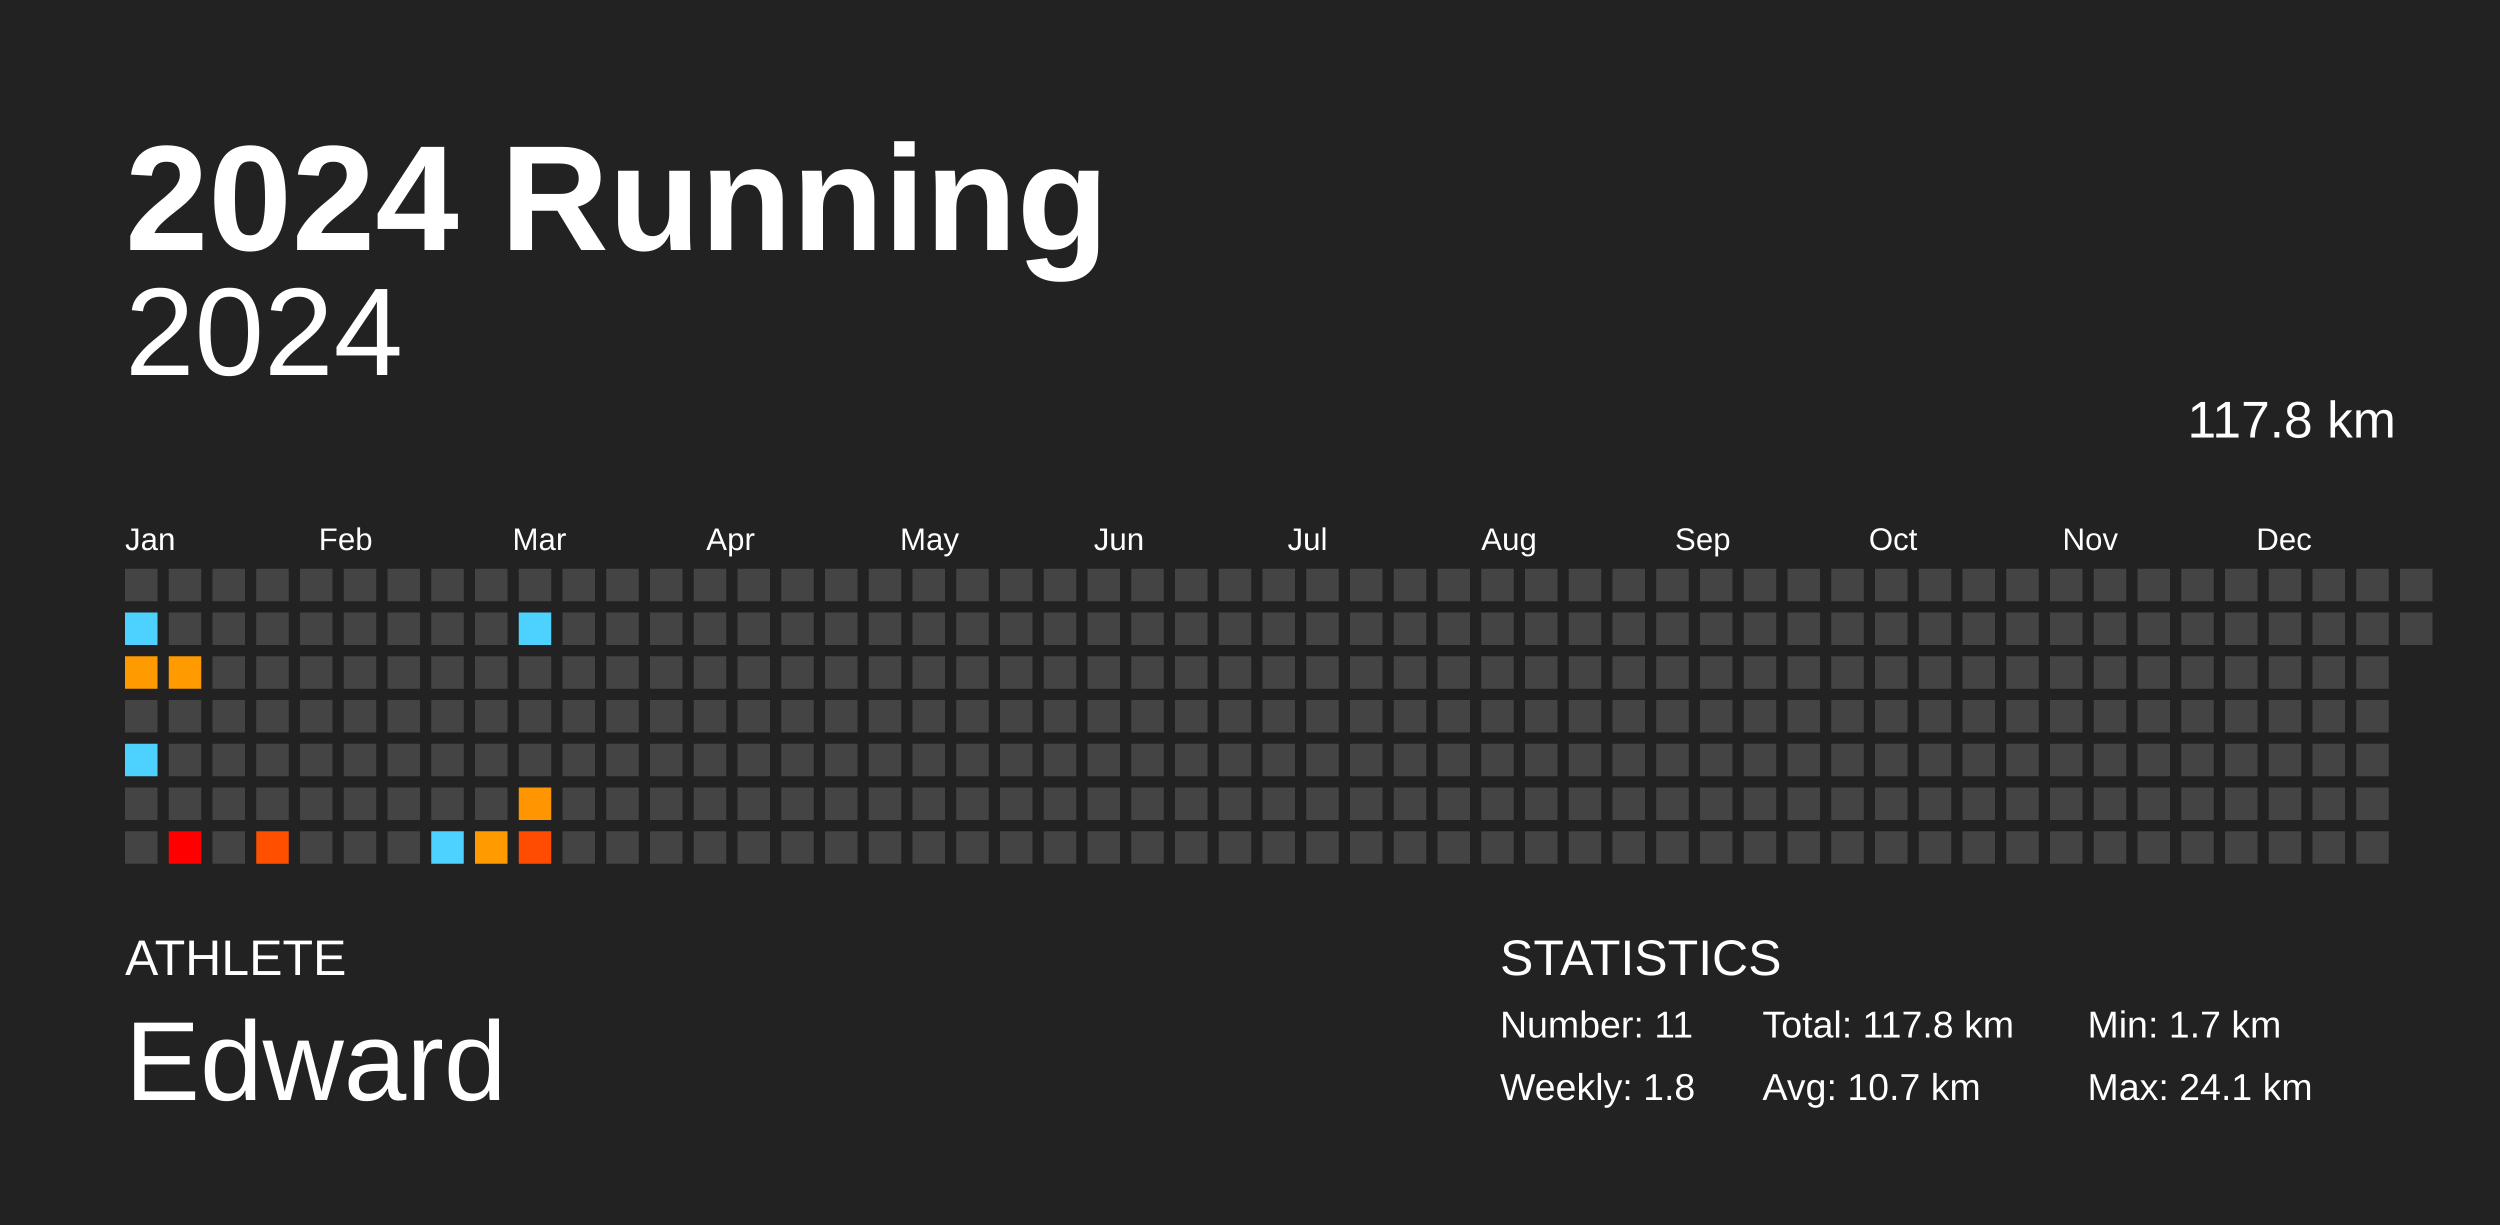
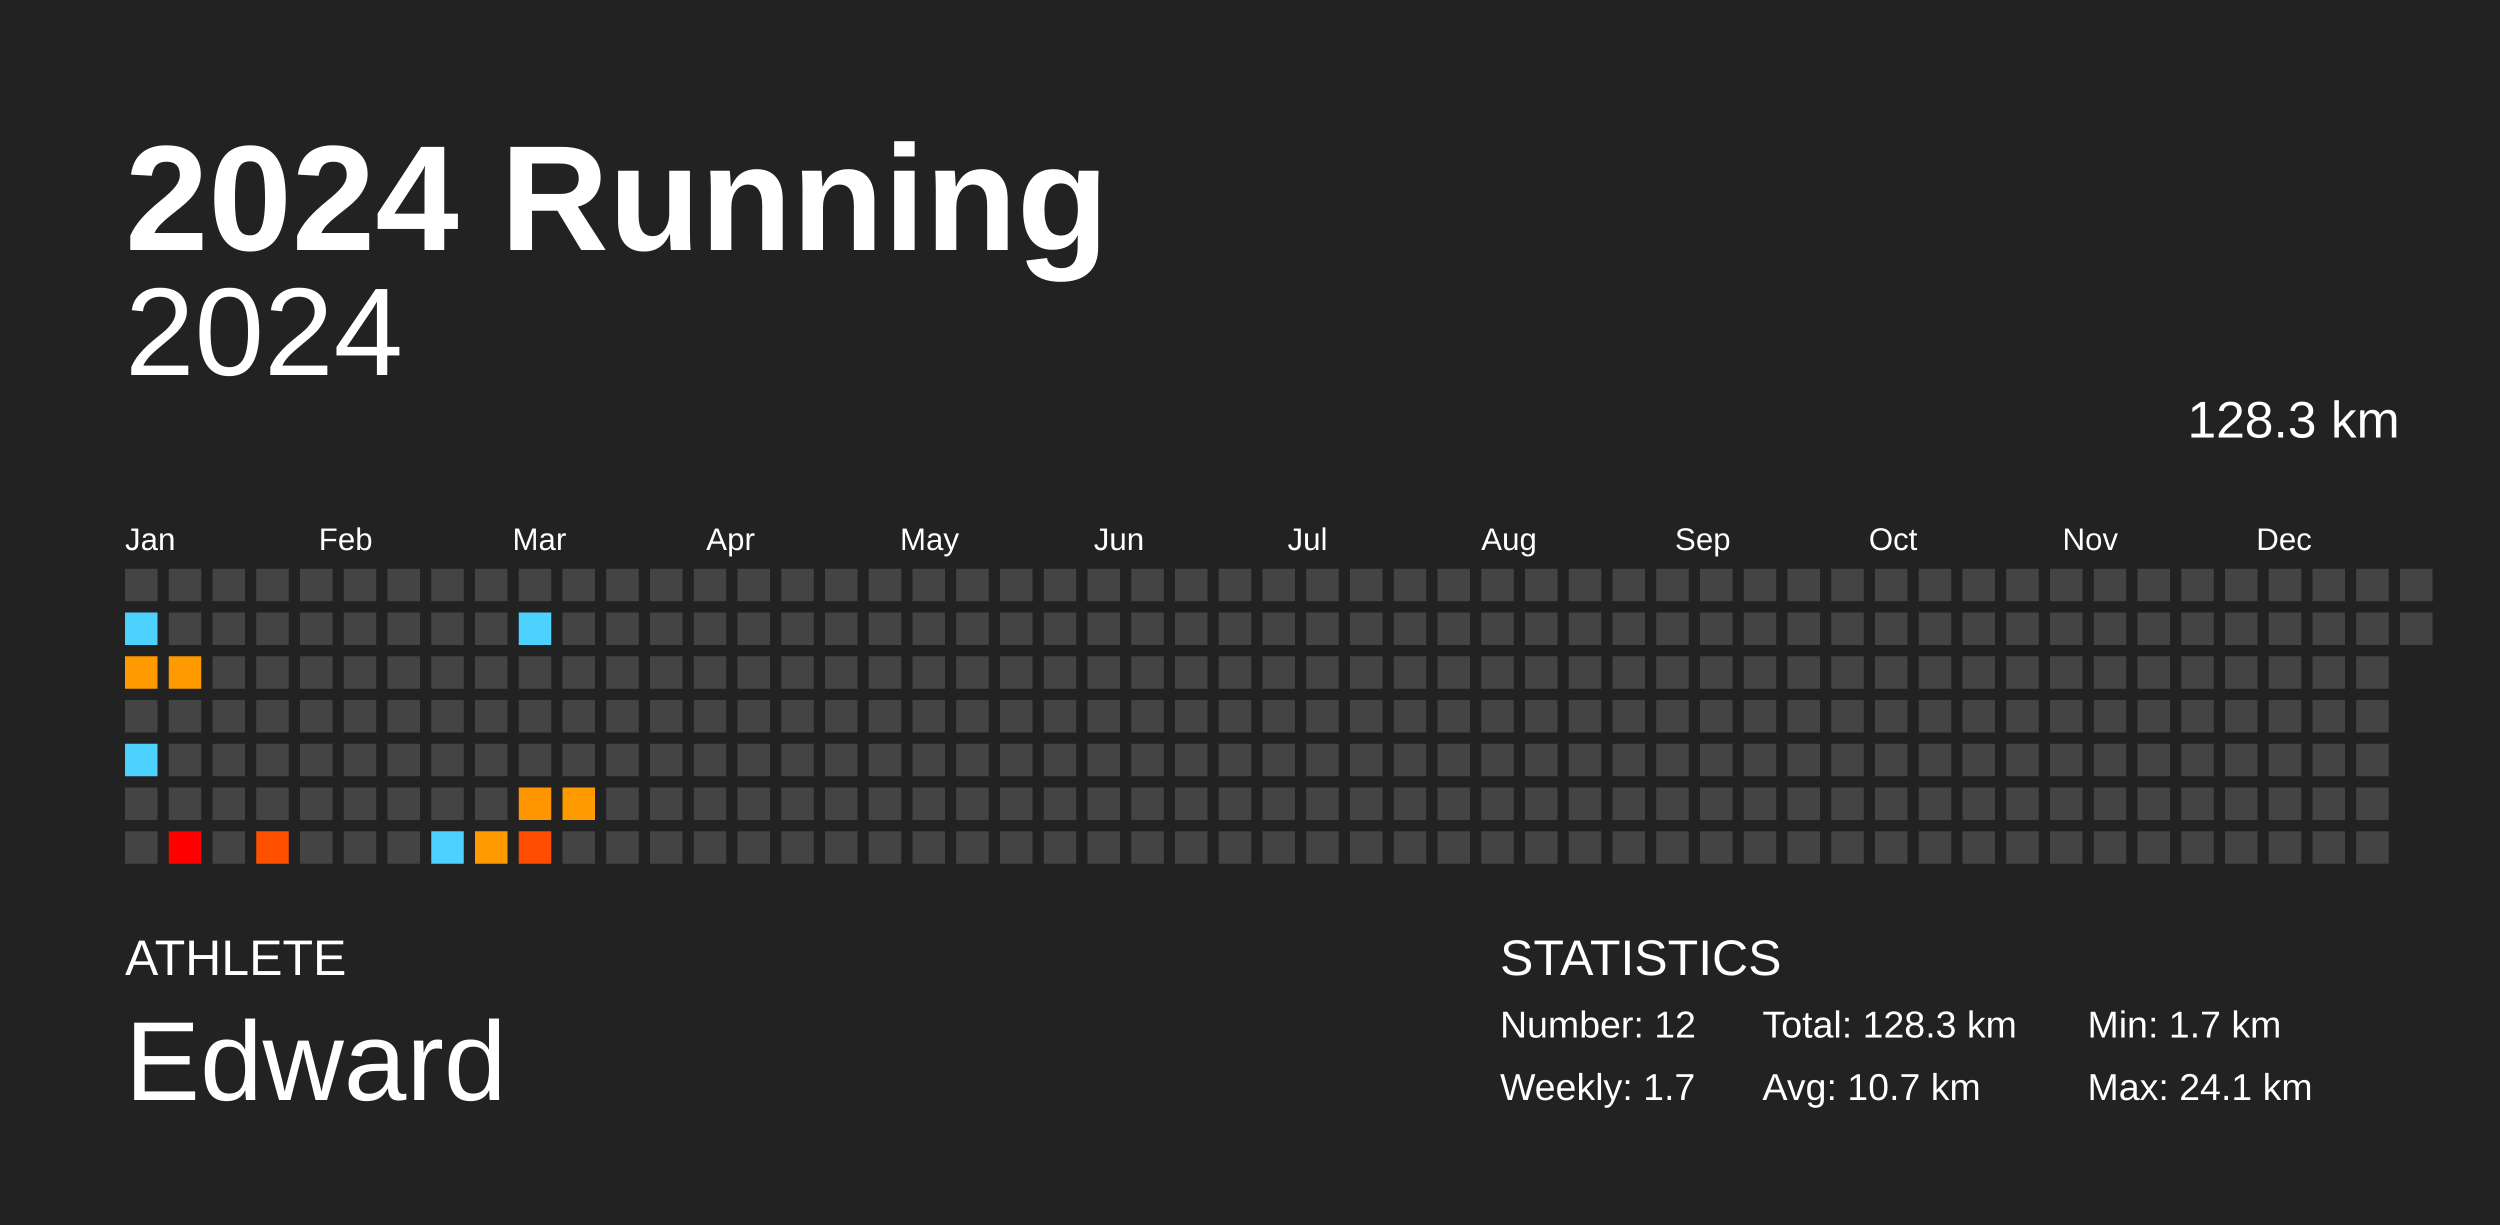
<svg xmlns="http://www.w3.org/2000/svg" baseProfile="full" height="98mm" version="1.1" viewBox="0,0,200,98" width="200mm">
  <defs />
  <rect fill="#222222" height="98" width="200" x="0" y="0" />
  <text fill="#FFFFFF" style="font-size:12px; font-family:Arial; font-weight:bold;" x="10" y="20">2024 Running</text>
  <text fill="#FFFFFF" style="font-size:4px; font-family:Arial" x="10" y="78">ATHLETE</text>
  <text fill="#FFFFFF" style="font-size:9px; font-family:Arial" x="10" y="88">Edward</text>
  <text fill="#FFFFFF" style="font-size:4px; font-family:Arial" x="120" y="78">STATISTICS</text>
-   <text fill="#FFFFFF" style="font-size:3px; font-family:Arial" x="120" y="83">Number: 11</text>
-   <text fill="#FFFFFF" style="font-size:3px; font-family:Arial" x="120" y="88">Weekly: 1.8</text>
-   <text fill="#FFFFFF" style="font-size:3px; font-family:Arial" x="141" y="83">Total: 117.8 km</text>
+   <text fill="#FFFFFF" style="font-size:3px; font-family:Arial" x="120" y="83">Number: 12</text>
+   <text fill="#FFFFFF" style="font-size:3px; font-family:Arial" x="120" y="88">Weekly: 1.7</text>
+   <text fill="#FFFFFF" style="font-size:3px; font-family:Arial" x="141" y="83">Total: 128.3 km</text>
  <text fill="#FFFFFF" style="font-size:3px; font-family:Arial" x="141" y="88">Avg: 10.7 km</text>
  <text fill="#FFFFFF" style="font-size:3px; font-family:Arial" x="167" y="83">Min: 1.7 km</text>
  <text fill="#FFFFFF" style="font-size:3px; font-family:Arial" x="167" y="88">Max: 24.1 km</text>
  <text alignment-baseline="hanging" fill="#FFFFFF" style="font-size:10.0px; font-family:Arial;" x="10" y="30">2024</text>
-   <text alignment-baseline="hanging" fill="#FFFFFF" style="font-size:4.125px; font-family:Arial;" x="175" y="35">117.8 km</text>
+   <text alignment-baseline="hanging" fill="#FFFFFF" style="font-size:4.125px; font-family:Arial;" x="175" y="35">128.3 km</text>
  <text fill="#FFFFFF" style="font-size:2.5px; font-family:Arial" x="10.0" y="44">Jan</text>
  <text fill="#FFFFFF" style="font-size:2.5px; font-family:Arial" x="25.5" y="44">Feb</text>
  <text fill="#FFFFFF" style="font-size:2.5px; font-family:Arial" x="41.0" y="44">Mar</text>
  <text fill="#FFFFFF" style="font-size:2.5px; font-family:Arial" x="56.5" y="44">Apr</text>
  <text fill="#FFFFFF" style="font-size:2.5px; font-family:Arial" x="72.0" y="44">May</text>
  <text fill="#FFFFFF" style="font-size:2.5px; font-family:Arial" x="87.5" y="44">Jun</text>
  <text fill="#FFFFFF" style="font-size:2.5px; font-family:Arial" x="103.0" y="44">Jul</text>
  <text fill="#FFFFFF" style="font-size:2.5px; font-family:Arial" x="118.5" y="44">Aug</text>
  <text fill="#FFFFFF" style="font-size:2.5px; font-family:Arial" x="134.0" y="44">Sep</text>
  <text fill="#FFFFFF" style="font-size:2.5px; font-family:Arial" x="149.5" y="44">Oct</text>
  <text fill="#FFFFFF" style="font-size:2.5px; font-family:Arial" x="165.0" y="44">Nov</text>
  <text fill="#FFFFFF" style="font-size:2.5px; font-family:Arial" x="180.5" y="44">Dec</text>
  <rect fill="#444444" height="2.6" width="2.6" x="10.0" y="45.5" />
  <rect fill="#4dd2ff" height="2.6" width="2.6" x="10.0" y="49.0" />
  <rect fill="#ff9b00" height="2.6" width="2.6" x="10.0" y="52.5" />
  <rect fill="#444444" height="2.6" width="2.6" x="10.0" y="56.0" />
  <rect fill="#4dd2ff" height="2.6" width="2.6" x="10.0" y="59.5" />
  <rect fill="#444444" height="2.6" width="2.6" x="10.0" y="63.0" />
  <rect fill="#444444" height="2.6" width="2.6" x="10.0" y="66.5" />
  <rect fill="#444444" height="2.6" width="2.6" x="13.5" y="45.5" />
  <rect fill="#444444" height="2.6" width="2.6" x="13.5" y="49.0" />
  <rect fill="#ff9b00" height="2.6" width="2.6" x="13.5" y="52.5" />
  <rect fill="#444444" height="2.6" width="2.6" x="13.5" y="56.0" />
  <rect fill="#444444" height="2.6" width="2.6" x="13.5" y="59.5" />
  <rect fill="#444444" height="2.6" width="2.6" x="13.5" y="63.0" />
  <rect fill="red" height="2.6" width="2.6" x="13.5" y="66.5" />
  <rect fill="#444444" height="2.6" width="2.6" x="17.0" y="45.5" />
  <rect fill="#444444" height="2.6" width="2.6" x="17.0" y="49.0" />
  <rect fill="#444444" height="2.6" width="2.6" x="17.0" y="52.5" />
  <rect fill="#444444" height="2.6" width="2.6" x="17.0" y="56.0" />
  <rect fill="#444444" height="2.6" width="2.6" x="17.0" y="59.5" />
  <rect fill="#444444" height="2.6" width="2.6" x="17.0" y="63.0" />
  <rect fill="#444444" height="2.6" width="2.6" x="17.0" y="66.5" />
  <rect fill="#444444" height="2.6" width="2.6" x="20.5" y="45.5" />
  <rect fill="#444444" height="2.6" width="2.6" x="20.5" y="49.0" />
  <rect fill="#444444" height="2.6" width="2.6" x="20.5" y="52.5" />
  <rect fill="#444444" height="2.6" width="2.6" x="20.5" y="56.0" />
  <rect fill="#444444" height="2.6" width="2.6" x="20.5" y="59.5" />
  <rect fill="#444444" height="2.6" width="2.6" x="20.5" y="63.0" />
  <rect fill="#ff5000" height="2.6" width="2.6" x="20.5" y="66.5" />
  <rect fill="#444444" height="2.6" width="2.6" x="24.0" y="45.5" />
  <rect fill="#444444" height="2.6" width="2.6" x="24.0" y="49.0" />
  <rect fill="#444444" height="2.6" width="2.6" x="24.0" y="52.5" />
  <rect fill="#444444" height="2.6" width="2.6" x="24.0" y="56.0" />
  <rect fill="#444444" height="2.6" width="2.6" x="24.0" y="59.5" />
  <rect fill="#444444" height="2.6" width="2.6" x="24.0" y="63.0" />
  <rect fill="#444444" height="2.6" width="2.6" x="24.0" y="66.5" />
  <rect fill="#444444" height="2.6" width="2.6" x="27.5" y="45.5" />
  <rect fill="#444444" height="2.6" width="2.6" x="27.5" y="49.0" />
  <rect fill="#444444" height="2.6" width="2.6" x="27.5" y="52.5" />
  <rect fill="#444444" height="2.6" width="2.6" x="27.5" y="56.0" />
  <rect fill="#444444" height="2.6" width="2.6" x="27.5" y="59.5" />
  <rect fill="#444444" height="2.6" width="2.6" x="27.5" y="63.0" />
  <rect fill="#444444" height="2.6" width="2.6" x="27.5" y="66.5" />
  <rect fill="#444444" height="2.6" width="2.6" x="31.0" y="45.5" />
  <rect fill="#444444" height="2.6" width="2.6" x="31.0" y="49.0" />
  <rect fill="#444444" height="2.6" width="2.6" x="31.0" y="52.5" />
  <rect fill="#444444" height="2.6" width="2.6" x="31.0" y="56.0" />
  <rect fill="#444444" height="2.6" width="2.6" x="31.0" y="59.5" />
  <rect fill="#444444" height="2.6" width="2.6" x="31.0" y="63.0" />
  <rect fill="#444444" height="2.6" width="2.6" x="31.0" y="66.5" />
  <rect fill="#444444" height="2.6" width="2.6" x="34.5" y="45.5" />
  <rect fill="#444444" height="2.6" width="2.6" x="34.5" y="49.0" />
  <rect fill="#444444" height="2.6" width="2.6" x="34.5" y="52.5" />
  <rect fill="#444444" height="2.6" width="2.6" x="34.5" y="56.0" />
  <rect fill="#444444" height="2.6" width="2.6" x="34.5" y="59.5" />
  <rect fill="#444444" height="2.6" width="2.6" x="34.5" y="63.0" />
  <rect fill="#4dd2ff" height="2.6" width="2.6" x="34.5" y="66.5" />
  <rect fill="#444444" height="2.6" width="2.6" x="38.0" y="45.5" />
  <rect fill="#444444" height="2.6" width="2.6" x="38.0" y="49.0" />
  <rect fill="#444444" height="2.6" width="2.6" x="38.0" y="52.5" />
  <rect fill="#444444" height="2.6" width="2.6" x="38.0" y="56.0" />
  <rect fill="#444444" height="2.6" width="2.6" x="38.0" y="59.5" />
  <rect fill="#444444" height="2.6" width="2.6" x="38.0" y="63.0" />
  <rect fill="#ff9b00" height="2.6" width="2.6" x="38.0" y="66.5" />
  <rect fill="#444444" height="2.6" width="2.6" x="41.5" y="45.5" />
  <rect fill="#4dd2ff" height="2.6" width="2.6" x="41.5" y="49.0" />
  <rect fill="#444444" height="2.6" width="2.6" x="41.5" y="52.5" />
  <rect fill="#444444" height="2.6" width="2.6" x="41.5" y="56.0" />
  <rect fill="#444444" height="2.6" width="2.6" x="41.5" y="59.5" />
  <rect fill="#ff9500" height="2.6" width="2.6" x="41.5" y="63.0" />
  <rect fill="#ff4c00" height="2.6" width="2.6" x="41.5" y="66.5" />
  <rect fill="#444444" height="2.6" width="2.6" x="45.0" y="45.5" />
  <rect fill="#444444" height="2.6" width="2.6" x="45.0" y="49.0" />
  <rect fill="#444444" height="2.6" width="2.6" x="45.0" y="52.5" />
  <rect fill="#444444" height="2.6" width="2.6" x="45.0" y="56.0" />
  <rect fill="#444444" height="2.6" width="2.6" x="45.0" y="59.5" />
-   <rect fill="#444444" height="2.6" width="2.6" x="45.0" y="63.0" />
+   <rect fill="#ff9b00" height="2.6" width="2.6" x="45.0" y="63.0" />
  <rect fill="#444444" height="2.6" width="2.6" x="45.0" y="66.5" />
  <rect fill="#444444" height="2.6" width="2.6" x="48.5" y="45.5" />
  <rect fill="#444444" height="2.6" width="2.6" x="48.5" y="49.0" />
  <rect fill="#444444" height="2.6" width="2.6" x="48.5" y="52.5" />
  <rect fill="#444444" height="2.6" width="2.6" x="48.5" y="56.0" />
  <rect fill="#444444" height="2.6" width="2.6" x="48.5" y="59.5" />
  <rect fill="#444444" height="2.6" width="2.6" x="48.5" y="63.0" />
  <rect fill="#444444" height="2.6" width="2.6" x="48.5" y="66.5" />
  <rect fill="#444444" height="2.6" width="2.6" x="52.0" y="45.5" />
  <rect fill="#444444" height="2.6" width="2.6" x="52.0" y="49.0" />
  <rect fill="#444444" height="2.6" width="2.6" x="52.0" y="52.5" />
  <rect fill="#444444" height="2.6" width="2.6" x="52.0" y="56.0" />
  <rect fill="#444444" height="2.6" width="2.6" x="52.0" y="59.5" />
  <rect fill="#444444" height="2.6" width="2.6" x="52.0" y="63.0" />
  <rect fill="#444444" height="2.6" width="2.6" x="52.0" y="66.5" />
  <rect fill="#444444" height="2.6" width="2.6" x="55.5" y="45.5" />
  <rect fill="#444444" height="2.6" width="2.6" x="55.5" y="49.0" />
  <rect fill="#444444" height="2.6" width="2.6" x="55.5" y="52.5" />
  <rect fill="#444444" height="2.6" width="2.6" x="55.5" y="56.0" />
  <rect fill="#444444" height="2.6" width="2.6" x="55.5" y="59.5" />
  <rect fill="#444444" height="2.6" width="2.6" x="55.5" y="63.0" />
  <rect fill="#444444" height="2.6" width="2.6" x="55.5" y="66.5" />
  <rect fill="#444444" height="2.6" width="2.6" x="59.0" y="45.5" />
  <rect fill="#444444" height="2.6" width="2.6" x="59.0" y="49.0" />
  <rect fill="#444444" height="2.6" width="2.6" x="59.0" y="52.5" />
  <rect fill="#444444" height="2.6" width="2.6" x="59.0" y="56.0" />
  <rect fill="#444444" height="2.6" width="2.6" x="59.0" y="59.5" />
  <rect fill="#444444" height="2.6" width="2.6" x="59.0" y="63.0" />
  <rect fill="#444444" height="2.6" width="2.6" x="59.0" y="66.5" />
  <rect fill="#444444" height="2.6" width="2.6" x="62.5" y="45.5" />
  <rect fill="#444444" height="2.6" width="2.6" x="62.5" y="49.0" />
  <rect fill="#444444" height="2.6" width="2.6" x="62.5" y="52.5" />
  <rect fill="#444444" height="2.6" width="2.6" x="62.5" y="56.0" />
  <rect fill="#444444" height="2.6" width="2.6" x="62.5" y="59.5" />
  <rect fill="#444444" height="2.6" width="2.6" x="62.5" y="63.0" />
  <rect fill="#444444" height="2.6" width="2.6" x="62.5" y="66.5" />
  <rect fill="#444444" height="2.6" width="2.6" x="66.0" y="45.5" />
  <rect fill="#444444" height="2.6" width="2.6" x="66.0" y="49.0" />
  <rect fill="#444444" height="2.6" width="2.6" x="66.0" y="52.5" />
  <rect fill="#444444" height="2.6" width="2.6" x="66.0" y="56.0" />
  <rect fill="#444444" height="2.6" width="2.6" x="66.0" y="59.5" />
  <rect fill="#444444" height="2.6" width="2.6" x="66.0" y="63.0" />
  <rect fill="#444444" height="2.6" width="2.6" x="66.0" y="66.5" />
  <rect fill="#444444" height="2.6" width="2.6" x="69.5" y="45.5" />
  <rect fill="#444444" height="2.6" width="2.6" x="69.5" y="49.0" />
  <rect fill="#444444" height="2.6" width="2.6" x="69.5" y="52.5" />
  <rect fill="#444444" height="2.6" width="2.6" x="69.5" y="56.0" />
  <rect fill="#444444" height="2.6" width="2.6" x="69.5" y="59.5" />
  <rect fill="#444444" height="2.6" width="2.6" x="69.5" y="63.0" />
  <rect fill="#444444" height="2.6" width="2.6" x="69.5" y="66.5" />
  <rect fill="#444444" height="2.6" width="2.6" x="73.0" y="45.5" />
  <rect fill="#444444" height="2.6" width="2.6" x="73.0" y="49.0" />
  <rect fill="#444444" height="2.6" width="2.6" x="73.0" y="52.5" />
  <rect fill="#444444" height="2.6" width="2.6" x="73.0" y="56.0" />
  <rect fill="#444444" height="2.6" width="2.6" x="73.0" y="59.5" />
  <rect fill="#444444" height="2.6" width="2.6" x="73.0" y="63.0" />
  <rect fill="#444444" height="2.6" width="2.6" x="73.0" y="66.5" />
  <rect fill="#444444" height="2.6" width="2.6" x="76.5" y="45.5" />
  <rect fill="#444444" height="2.6" width="2.6" x="76.5" y="49.0" />
  <rect fill="#444444" height="2.6" width="2.6" x="76.5" y="52.5" />
  <rect fill="#444444" height="2.6" width="2.6" x="76.5" y="56.0" />
  <rect fill="#444444" height="2.6" width="2.6" x="76.5" y="59.5" />
  <rect fill="#444444" height="2.6" width="2.6" x="76.5" y="63.0" />
  <rect fill="#444444" height="2.6" width="2.6" x="76.5" y="66.5" />
  <rect fill="#444444" height="2.6" width="2.6" x="80.0" y="45.5" />
  <rect fill="#444444" height="2.6" width="2.6" x="80.0" y="49.0" />
  <rect fill="#444444" height="2.6" width="2.6" x="80.0" y="52.5" />
  <rect fill="#444444" height="2.6" width="2.6" x="80.0" y="56.0" />
  <rect fill="#444444" height="2.6" width="2.6" x="80.0" y="59.5" />
  <rect fill="#444444" height="2.6" width="2.6" x="80.0" y="63.0" />
  <rect fill="#444444" height="2.6" width="2.6" x="80.0" y="66.5" />
  <rect fill="#444444" height="2.6" width="2.6" x="83.5" y="45.5" />
  <rect fill="#444444" height="2.6" width="2.6" x="83.5" y="49.0" />
  <rect fill="#444444" height="2.6" width="2.6" x="83.5" y="52.5" />
  <rect fill="#444444" height="2.6" width="2.6" x="83.5" y="56.0" />
  <rect fill="#444444" height="2.6" width="2.6" x="83.5" y="59.5" />
  <rect fill="#444444" height="2.6" width="2.6" x="83.5" y="63.0" />
  <rect fill="#444444" height="2.6" width="2.6" x="83.5" y="66.5" />
  <rect fill="#444444" height="2.6" width="2.6" x="87.0" y="45.5" />
  <rect fill="#444444" height="2.6" width="2.6" x="87.0" y="49.0" />
  <rect fill="#444444" height="2.6" width="2.6" x="87.0" y="52.5" />
  <rect fill="#444444" height="2.6" width="2.6" x="87.0" y="56.0" />
  <rect fill="#444444" height="2.6" width="2.6" x="87.0" y="59.5" />
  <rect fill="#444444" height="2.6" width="2.6" x="87.0" y="63.0" />
  <rect fill="#444444" height="2.6" width="2.6" x="87.0" y="66.5" />
  <rect fill="#444444" height="2.6" width="2.6" x="90.5" y="45.5" />
  <rect fill="#444444" height="2.6" width="2.6" x="90.5" y="49.0" />
  <rect fill="#444444" height="2.6" width="2.6" x="90.5" y="52.5" />
  <rect fill="#444444" height="2.6" width="2.6" x="90.5" y="56.0" />
  <rect fill="#444444" height="2.6" width="2.6" x="90.5" y="59.5" />
  <rect fill="#444444" height="2.6" width="2.6" x="90.5" y="63.0" />
  <rect fill="#444444" height="2.6" width="2.6" x="90.5" y="66.5" />
  <rect fill="#444444" height="2.6" width="2.6" x="94.0" y="45.5" />
  <rect fill="#444444" height="2.6" width="2.6" x="94.0" y="49.0" />
  <rect fill="#444444" height="2.6" width="2.6" x="94.0" y="52.5" />
  <rect fill="#444444" height="2.6" width="2.6" x="94.0" y="56.0" />
  <rect fill="#444444" height="2.6" width="2.6" x="94.0" y="59.5" />
  <rect fill="#444444" height="2.6" width="2.6" x="94.0" y="63.0" />
  <rect fill="#444444" height="2.6" width="2.6" x="94.0" y="66.5" />
  <rect fill="#444444" height="2.6" width="2.6" x="97.5" y="45.5" />
  <rect fill="#444444" height="2.6" width="2.6" x="97.5" y="49.0" />
  <rect fill="#444444" height="2.6" width="2.6" x="97.5" y="52.5" />
  <rect fill="#444444" height="2.6" width="2.6" x="97.5" y="56.0" />
  <rect fill="#444444" height="2.6" width="2.6" x="97.5" y="59.5" />
  <rect fill="#444444" height="2.6" width="2.6" x="97.5" y="63.0" />
  <rect fill="#444444" height="2.6" width="2.6" x="97.5" y="66.5" />
  <rect fill="#444444" height="2.6" width="2.6" x="101.0" y="45.5" />
  <rect fill="#444444" height="2.6" width="2.6" x="101.0" y="49.0" />
  <rect fill="#444444" height="2.6" width="2.6" x="101.0" y="52.5" />
  <rect fill="#444444" height="2.6" width="2.6" x="101.0" y="56.0" />
  <rect fill="#444444" height="2.6" width="2.6" x="101.0" y="59.5" />
  <rect fill="#444444" height="2.6" width="2.6" x="101.0" y="63.0" />
  <rect fill="#444444" height="2.6" width="2.6" x="101.0" y="66.5" />
  <rect fill="#444444" height="2.6" width="2.6" x="104.5" y="45.5" />
  <rect fill="#444444" height="2.6" width="2.6" x="104.5" y="49.0" />
  <rect fill="#444444" height="2.6" width="2.6" x="104.5" y="52.5" />
  <rect fill="#444444" height="2.6" width="2.6" x="104.5" y="56.0" />
  <rect fill="#444444" height="2.6" width="2.6" x="104.5" y="59.5" />
  <rect fill="#444444" height="2.6" width="2.6" x="104.5" y="63.0" />
  <rect fill="#444444" height="2.6" width="2.6" x="104.5" y="66.5" />
  <rect fill="#444444" height="2.6" width="2.6" x="108.0" y="45.5" />
  <rect fill="#444444" height="2.6" width="2.6" x="108.0" y="49.0" />
  <rect fill="#444444" height="2.6" width="2.6" x="108.0" y="52.5" />
  <rect fill="#444444" height="2.6" width="2.6" x="108.0" y="56.0" />
  <rect fill="#444444" height="2.6" width="2.6" x="108.0" y="59.5" />
  <rect fill="#444444" height="2.6" width="2.6" x="108.0" y="63.0" />
  <rect fill="#444444" height="2.6" width="2.6" x="108.0" y="66.5" />
  <rect fill="#444444" height="2.6" width="2.6" x="111.5" y="45.5" />
  <rect fill="#444444" height="2.6" width="2.6" x="111.5" y="49.0" />
  <rect fill="#444444" height="2.6" width="2.6" x="111.5" y="52.5" />
  <rect fill="#444444" height="2.6" width="2.6" x="111.5" y="56.0" />
  <rect fill="#444444" height="2.6" width="2.6" x="111.5" y="59.5" />
  <rect fill="#444444" height="2.6" width="2.6" x="111.5" y="63.0" />
  <rect fill="#444444" height="2.6" width="2.6" x="111.5" y="66.5" />
  <rect fill="#444444" height="2.6" width="2.6" x="115.0" y="45.5" />
  <rect fill="#444444" height="2.6" width="2.6" x="115.0" y="49.0" />
  <rect fill="#444444" height="2.6" width="2.6" x="115.0" y="52.5" />
  <rect fill="#444444" height="2.6" width="2.6" x="115.0" y="56.0" />
  <rect fill="#444444" height="2.6" width="2.6" x="115.0" y="59.5" />
  <rect fill="#444444" height="2.6" width="2.6" x="115.0" y="63.0" />
  <rect fill="#444444" height="2.6" width="2.6" x="115.0" y="66.5" />
  <rect fill="#444444" height="2.6" width="2.6" x="118.5" y="45.5" />
  <rect fill="#444444" height="2.6" width="2.6" x="118.5" y="49.0" />
  <rect fill="#444444" height="2.6" width="2.6" x="118.5" y="52.5" />
  <rect fill="#444444" height="2.6" width="2.6" x="118.5" y="56.0" />
  <rect fill="#444444" height="2.6" width="2.6" x="118.5" y="59.5" />
  <rect fill="#444444" height="2.6" width="2.6" x="118.5" y="63.0" />
  <rect fill="#444444" height="2.6" width="2.6" x="118.5" y="66.5" />
  <rect fill="#444444" height="2.6" width="2.6" x="122.0" y="45.5" />
  <rect fill="#444444" height="2.6" width="2.6" x="122.0" y="49.0" />
  <rect fill="#444444" height="2.6" width="2.6" x="122.0" y="52.5" />
  <rect fill="#444444" height="2.6" width="2.6" x="122.0" y="56.0" />
  <rect fill="#444444" height="2.6" width="2.6" x="122.0" y="59.5" />
  <rect fill="#444444" height="2.6" width="2.6" x="122.0" y="63.0" />
  <rect fill="#444444" height="2.6" width="2.6" x="122.0" y="66.5" />
  <rect fill="#444444" height="2.6" width="2.6" x="125.5" y="45.5" />
  <rect fill="#444444" height="2.6" width="2.6" x="125.5" y="49.0" />
  <rect fill="#444444" height="2.6" width="2.6" x="125.5" y="52.5" />
  <rect fill="#444444" height="2.6" width="2.6" x="125.5" y="56.0" />
  <rect fill="#444444" height="2.6" width="2.6" x="125.5" y="59.5" />
  <rect fill="#444444" height="2.6" width="2.6" x="125.5" y="63.0" />
  <rect fill="#444444" height="2.6" width="2.6" x="125.5" y="66.5" />
  <rect fill="#444444" height="2.6" width="2.6" x="129.0" y="45.5" />
  <rect fill="#444444" height="2.6" width="2.6" x="129.0" y="49.0" />
  <rect fill="#444444" height="2.6" width="2.6" x="129.0" y="52.5" />
  <rect fill="#444444" height="2.6" width="2.6" x="129.0" y="56.0" />
  <rect fill="#444444" height="2.6" width="2.6" x="129.0" y="59.5" />
  <rect fill="#444444" height="2.6" width="2.6" x="129.0" y="63.0" />
  <rect fill="#444444" height="2.6" width="2.6" x="129.0" y="66.5" />
  <rect fill="#444444" height="2.6" width="2.6" x="132.5" y="45.5" />
  <rect fill="#444444" height="2.6" width="2.6" x="132.5" y="49.0" />
  <rect fill="#444444" height="2.6" width="2.6" x="132.5" y="52.5" />
  <rect fill="#444444" height="2.6" width="2.6" x="132.5" y="56.0" />
  <rect fill="#444444" height="2.6" width="2.6" x="132.5" y="59.5" />
  <rect fill="#444444" height="2.6" width="2.6" x="132.5" y="63.0" />
  <rect fill="#444444" height="2.6" width="2.6" x="132.5" y="66.5" />
  <rect fill="#444444" height="2.6" width="2.6" x="136.0" y="45.5" />
  <rect fill="#444444" height="2.6" width="2.6" x="136.0" y="49.0" />
  <rect fill="#444444" height="2.6" width="2.6" x="136.0" y="52.5" />
  <rect fill="#444444" height="2.6" width="2.6" x="136.0" y="56.0" />
  <rect fill="#444444" height="2.6" width="2.6" x="136.0" y="59.5" />
  <rect fill="#444444" height="2.6" width="2.6" x="136.0" y="63.0" />
  <rect fill="#444444" height="2.6" width="2.6" x="136.0" y="66.5" />
  <rect fill="#444444" height="2.6" width="2.6" x="139.5" y="45.5" />
  <rect fill="#444444" height="2.6" width="2.6" x="139.5" y="49.0" />
  <rect fill="#444444" height="2.6" width="2.6" x="139.5" y="52.5" />
  <rect fill="#444444" height="2.6" width="2.6" x="139.5" y="56.0" />
  <rect fill="#444444" height="2.6" width="2.6" x="139.5" y="59.5" />
  <rect fill="#444444" height="2.6" width="2.6" x="139.5" y="63.0" />
  <rect fill="#444444" height="2.6" width="2.6" x="139.5" y="66.5" />
  <rect fill="#444444" height="2.6" width="2.6" x="143.0" y="45.5" />
  <rect fill="#444444" height="2.6" width="2.6" x="143.0" y="49.0" />
  <rect fill="#444444" height="2.6" width="2.6" x="143.0" y="52.5" />
  <rect fill="#444444" height="2.6" width="2.6" x="143.0" y="56.0" />
  <rect fill="#444444" height="2.6" width="2.6" x="143.0" y="59.5" />
  <rect fill="#444444" height="2.6" width="2.6" x="143.0" y="63.0" />
  <rect fill="#444444" height="2.6" width="2.6" x="143.0" y="66.5" />
  <rect fill="#444444" height="2.6" width="2.6" x="146.5" y="45.5" />
  <rect fill="#444444" height="2.6" width="2.6" x="146.5" y="49.0" />
  <rect fill="#444444" height="2.6" width="2.6" x="146.5" y="52.5" />
  <rect fill="#444444" height="2.6" width="2.6" x="146.5" y="56.0" />
  <rect fill="#444444" height="2.6" width="2.6" x="146.5" y="59.5" />
  <rect fill="#444444" height="2.6" width="2.6" x="146.5" y="63.0" />
  <rect fill="#444444" height="2.6" width="2.6" x="146.5" y="66.5" />
  <rect fill="#444444" height="2.6" width="2.6" x="150.0" y="45.5" />
  <rect fill="#444444" height="2.6" width="2.6" x="150.0" y="49.0" />
  <rect fill="#444444" height="2.6" width="2.6" x="150.0" y="52.5" />
  <rect fill="#444444" height="2.6" width="2.6" x="150.0" y="56.0" />
  <rect fill="#444444" height="2.6" width="2.6" x="150.0" y="59.5" />
  <rect fill="#444444" height="2.6" width="2.6" x="150.0" y="63.0" />
  <rect fill="#444444" height="2.6" width="2.6" x="150.0" y="66.5" />
  <rect fill="#444444" height="2.6" width="2.6" x="153.5" y="45.5" />
  <rect fill="#444444" height="2.6" width="2.6" x="153.5" y="49.0" />
  <rect fill="#444444" height="2.6" width="2.6" x="153.5" y="52.5" />
  <rect fill="#444444" height="2.6" width="2.6" x="153.5" y="56.0" />
  <rect fill="#444444" height="2.6" width="2.6" x="153.5" y="59.5" />
  <rect fill="#444444" height="2.6" width="2.6" x="153.5" y="63.0" />
  <rect fill="#444444" height="2.6" width="2.6" x="153.5" y="66.5" />
  <rect fill="#444444" height="2.6" width="2.6" x="157.0" y="45.5" />
  <rect fill="#444444" height="2.6" width="2.6" x="157.0" y="49.0" />
  <rect fill="#444444" height="2.6" width="2.6" x="157.0" y="52.5" />
  <rect fill="#444444" height="2.6" width="2.6" x="157.0" y="56.0" />
  <rect fill="#444444" height="2.6" width="2.6" x="157.0" y="59.5" />
  <rect fill="#444444" height="2.6" width="2.6" x="157.0" y="63.0" />
  <rect fill="#444444" height="2.6" width="2.6" x="157.0" y="66.5" />
  <rect fill="#444444" height="2.6" width="2.6" x="160.5" y="45.5" />
  <rect fill="#444444" height="2.6" width="2.6" x="160.5" y="49.0" />
  <rect fill="#444444" height="2.6" width="2.6" x="160.5" y="52.5" />
  <rect fill="#444444" height="2.6" width="2.6" x="160.5" y="56.0" />
  <rect fill="#444444" height="2.6" width="2.6" x="160.5" y="59.5" />
  <rect fill="#444444" height="2.6" width="2.6" x="160.5" y="63.0" />
  <rect fill="#444444" height="2.6" width="2.6" x="160.5" y="66.5" />
  <rect fill="#444444" height="2.6" width="2.6" x="164.0" y="45.5" />
  <rect fill="#444444" height="2.6" width="2.6" x="164.0" y="49.0" />
  <rect fill="#444444" height="2.6" width="2.6" x="164.0" y="52.5" />
  <rect fill="#444444" height="2.6" width="2.6" x="164.0" y="56.0" />
  <rect fill="#444444" height="2.6" width="2.6" x="164.0" y="59.5" />
  <rect fill="#444444" height="2.6" width="2.6" x="164.0" y="63.0" />
  <rect fill="#444444" height="2.6" width="2.6" x="164.0" y="66.5" />
  <rect fill="#444444" height="2.6" width="2.6" x="167.5" y="45.5" />
  <rect fill="#444444" height="2.6" width="2.6" x="167.5" y="49.0" />
  <rect fill="#444444" height="2.6" width="2.6" x="167.5" y="52.5" />
  <rect fill="#444444" height="2.6" width="2.6" x="167.5" y="56.0" />
  <rect fill="#444444" height="2.6" width="2.6" x="167.5" y="59.5" />
  <rect fill="#444444" height="2.6" width="2.6" x="167.5" y="63.0" />
  <rect fill="#444444" height="2.6" width="2.6" x="167.5" y="66.5" />
  <rect fill="#444444" height="2.6" width="2.6" x="171.0" y="45.5" />
  <rect fill="#444444" height="2.6" width="2.6" x="171.0" y="49.0" />
  <rect fill="#444444" height="2.6" width="2.6" x="171.0" y="52.5" />
  <rect fill="#444444" height="2.6" width="2.6" x="171.0" y="56.0" />
  <rect fill="#444444" height="2.6" width="2.6" x="171.0" y="59.5" />
  <rect fill="#444444" height="2.6" width="2.6" x="171.0" y="63.0" />
  <rect fill="#444444" height="2.6" width="2.6" x="171.0" y="66.5" />
  <rect fill="#444444" height="2.6" width="2.6" x="174.5" y="45.5" />
  <rect fill="#444444" height="2.6" width="2.6" x="174.5" y="49.0" />
  <rect fill="#444444" height="2.6" width="2.6" x="174.5" y="52.5" />
  <rect fill="#444444" height="2.6" width="2.6" x="174.5" y="56.0" />
  <rect fill="#444444" height="2.6" width="2.6" x="174.5" y="59.5" />
  <rect fill="#444444" height="2.6" width="2.6" x="174.5" y="63.0" />
  <rect fill="#444444" height="2.6" width="2.6" x="174.5" y="66.5" />
  <rect fill="#444444" height="2.6" width="2.6" x="178.0" y="45.5" />
  <rect fill="#444444" height="2.6" width="2.6" x="178.0" y="49.0" />
  <rect fill="#444444" height="2.6" width="2.6" x="178.0" y="52.5" />
  <rect fill="#444444" height="2.6" width="2.6" x="178.0" y="56.0" />
  <rect fill="#444444" height="2.6" width="2.6" x="178.0" y="59.5" />
  <rect fill="#444444" height="2.6" width="2.6" x="178.0" y="63.0" />
  <rect fill="#444444" height="2.6" width="2.6" x="178.0" y="66.5" />
  <rect fill="#444444" height="2.6" width="2.6" x="181.5" y="45.5" />
  <rect fill="#444444" height="2.6" width="2.6" x="181.5" y="49.0" />
  <rect fill="#444444" height="2.6" width="2.6" x="181.5" y="52.5" />
  <rect fill="#444444" height="2.6" width="2.6" x="181.5" y="56.0" />
  <rect fill="#444444" height="2.6" width="2.6" x="181.5" y="59.5" />
  <rect fill="#444444" height="2.6" width="2.6" x="181.5" y="63.0" />
  <rect fill="#444444" height="2.6" width="2.6" x="181.5" y="66.5" />
  <rect fill="#444444" height="2.6" width="2.6" x="185.0" y="45.5" />
  <rect fill="#444444" height="2.6" width="2.6" x="185.0" y="49.0" />
  <rect fill="#444444" height="2.6" width="2.6" x="185.0" y="52.5" />
  <rect fill="#444444" height="2.6" width="2.6" x="185.0" y="56.0" />
  <rect fill="#444444" height="2.6" width="2.6" x="185.0" y="59.5" />
  <rect fill="#444444" height="2.6" width="2.6" x="185.0" y="63.0" />
  <rect fill="#444444" height="2.6" width="2.6" x="185.0" y="66.5" />
  <rect fill="#444444" height="2.6" width="2.6" x="188.5" y="45.5" />
  <rect fill="#444444" height="2.6" width="2.6" x="188.5" y="49.0" />
  <rect fill="#444444" height="2.6" width="2.6" x="188.5" y="52.5" />
  <rect fill="#444444" height="2.6" width="2.6" x="188.5" y="56.0" />
  <rect fill="#444444" height="2.6" width="2.6" x="188.5" y="59.5" />
  <rect fill="#444444" height="2.6" width="2.6" x="188.5" y="63.0" />
  <rect fill="#444444" height="2.6" width="2.6" x="188.5" y="66.5" />
  <rect fill="#444444" height="2.6" width="2.6" x="192.0" y="45.5" />
  <rect fill="#444444" height="2.6" width="2.6" x="192.0" y="49.0" />
</svg>
